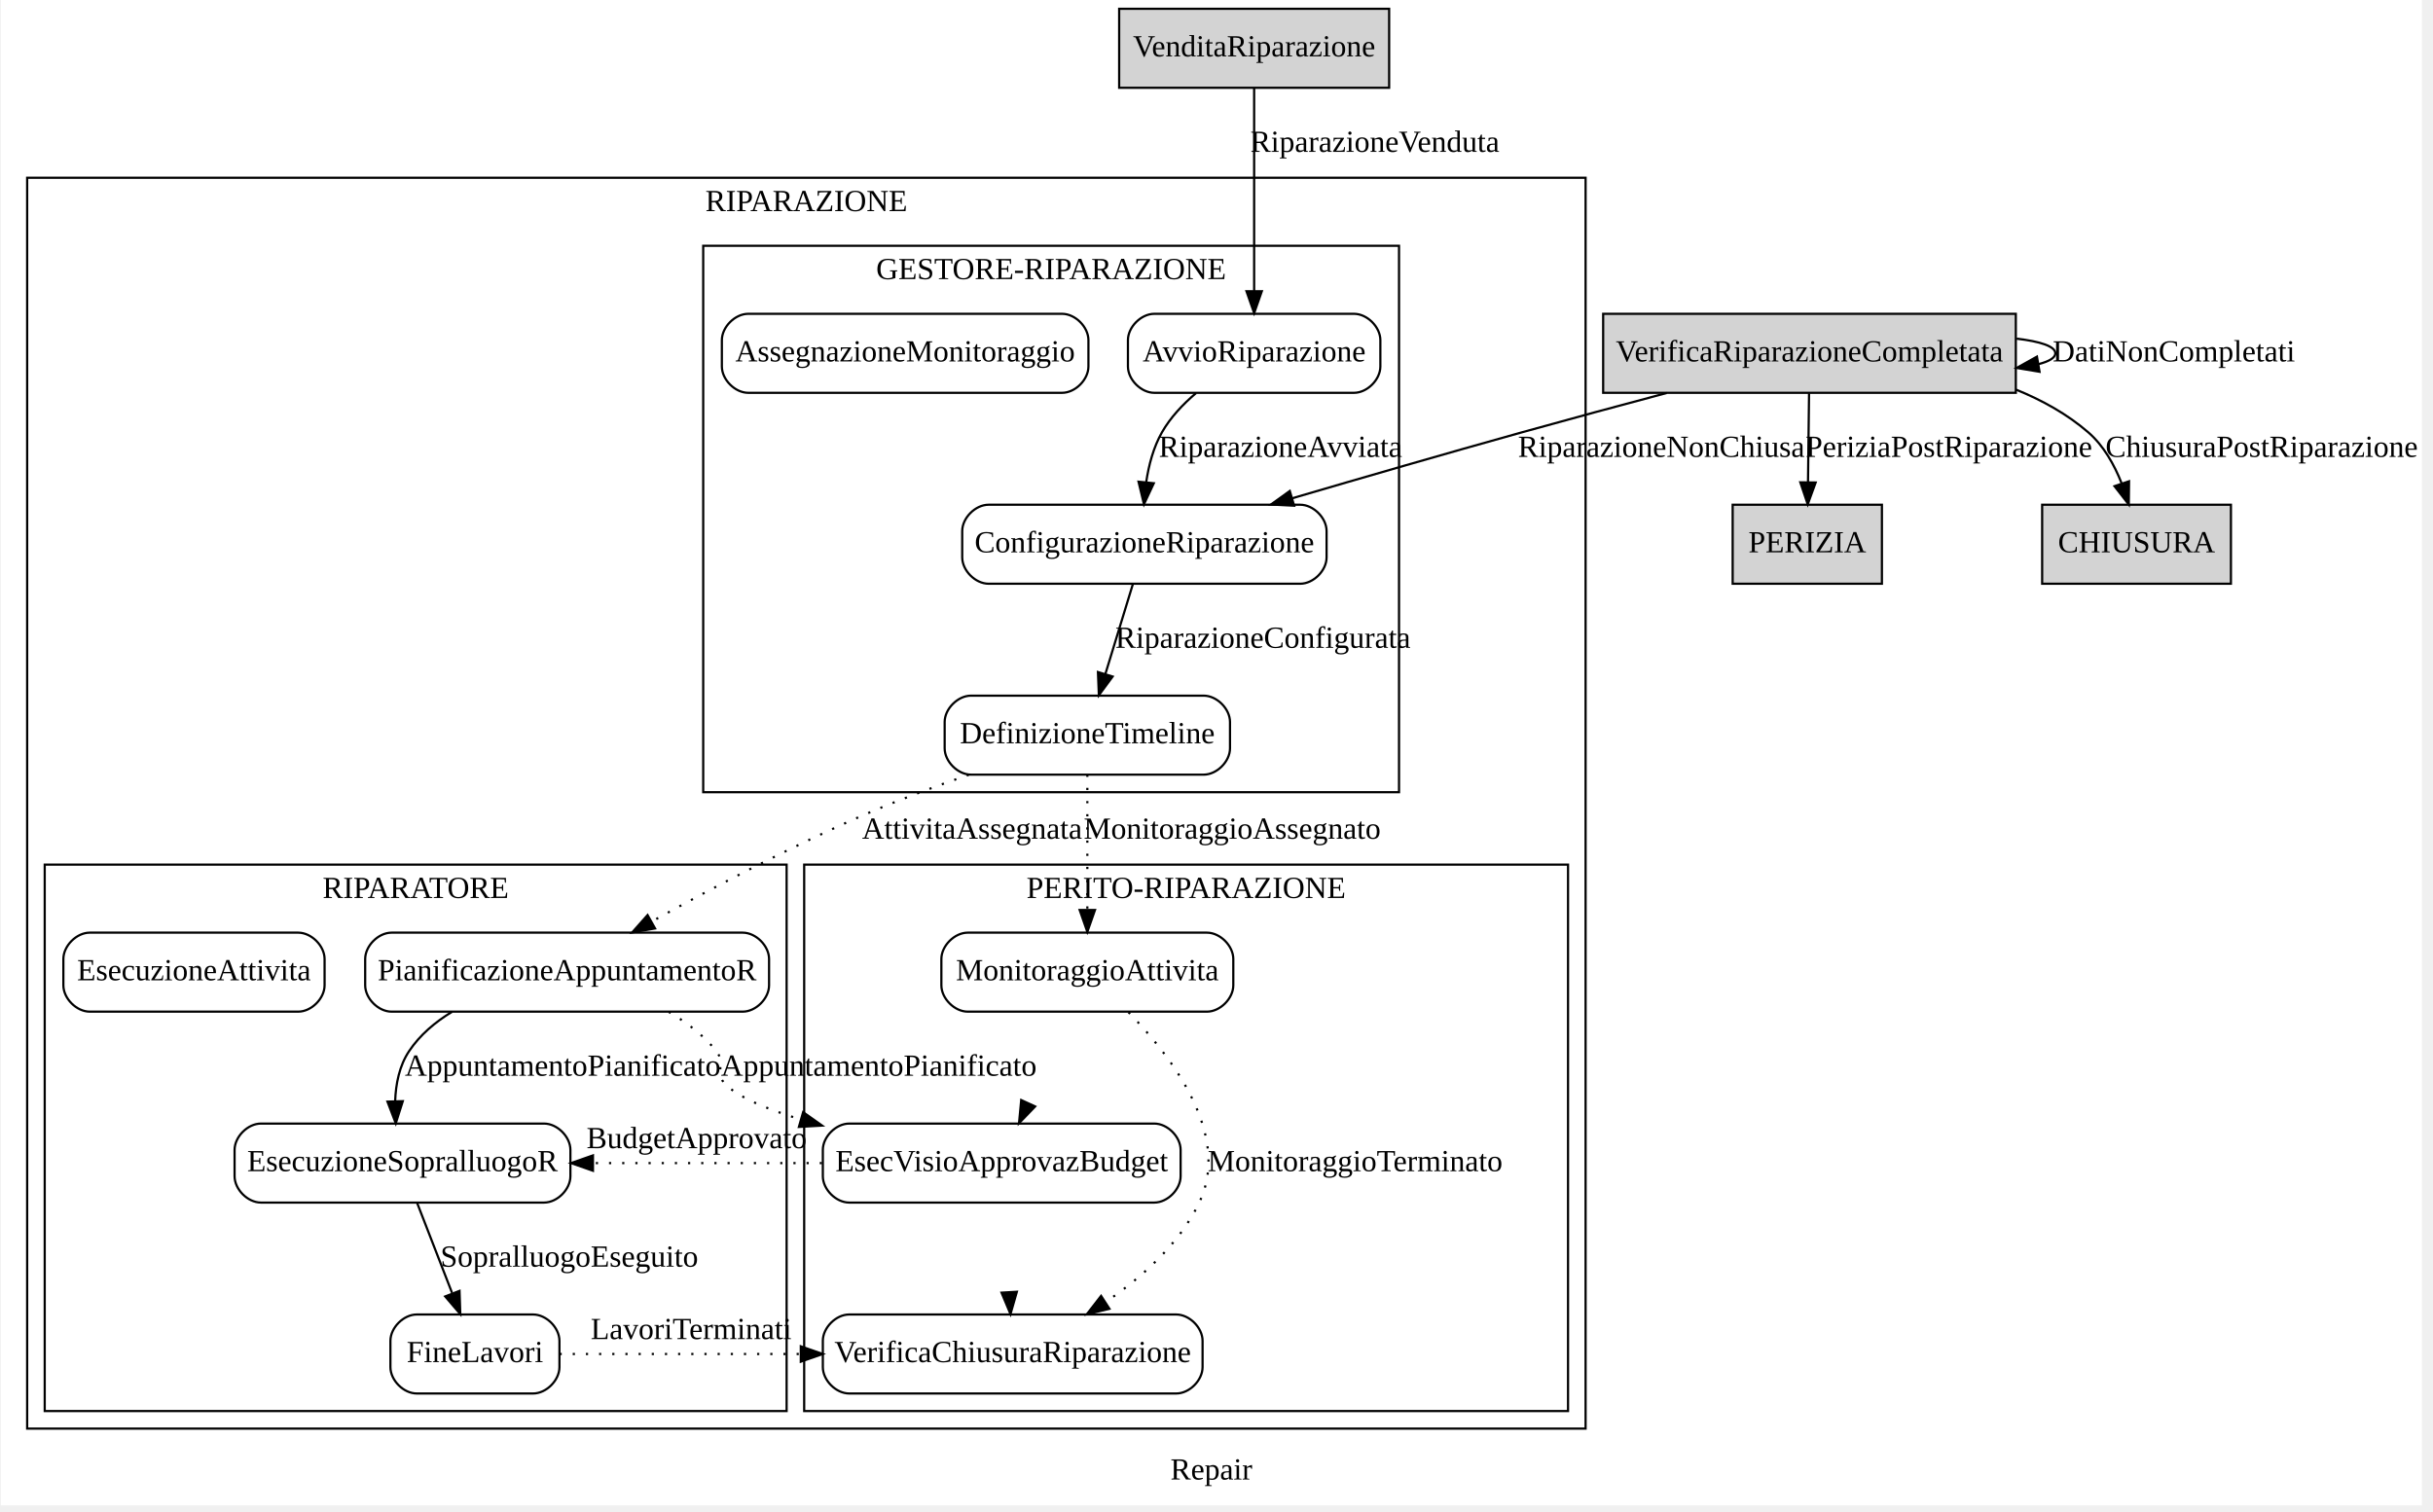
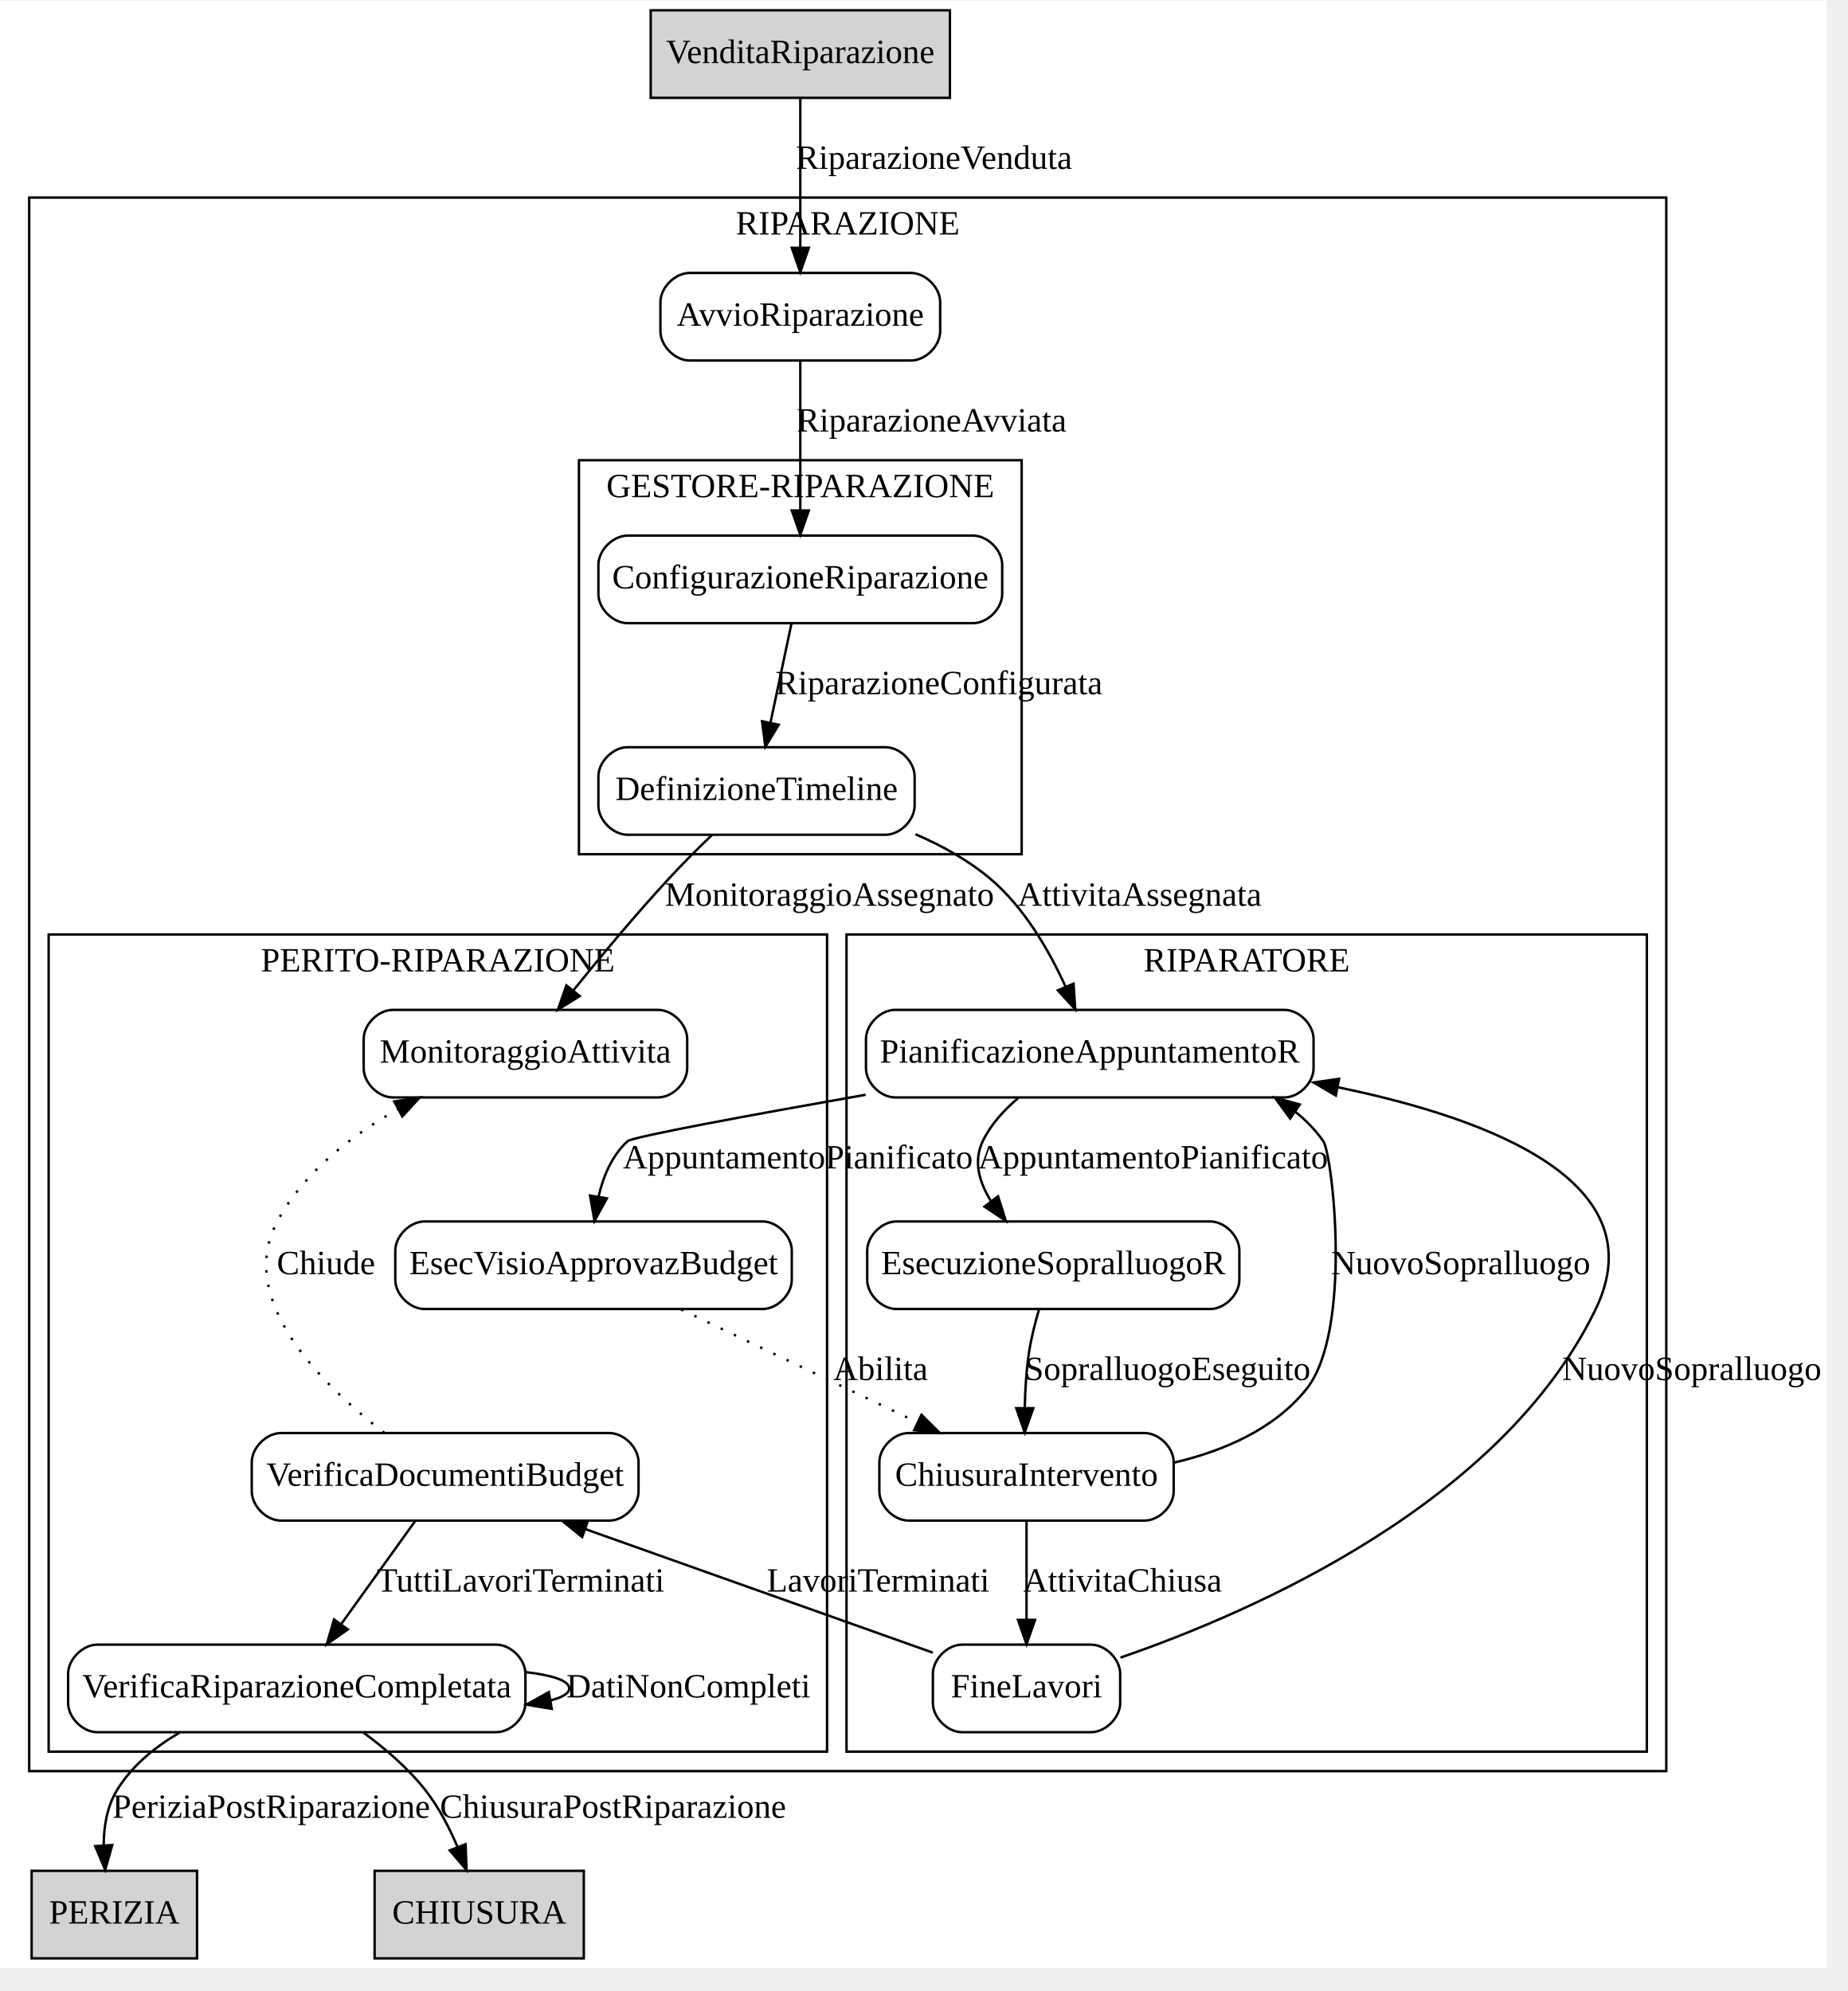
- <svg xmlns="http://www.w3.org/2000/svg" width="576pt" height="358pt" viewBox="0.00 0.00 576.00 358.24">
-   <g id="graph0" class="graph" transform="scale(0.52 0.52) rotate(0) translate(4 682)">
-     <polygon fill="white" stroke="transparent" points="-4,4 -4,-682 1099,-682 1099,4 -4,4" />
-     <text text-anchor="middle" x="547.5" y="-7.8" font-family="Times New Roman,serif" font-size="14.00">Repair</text>
+ <svg xmlns="http://www.w3.org/2000/svg" width="334pt" height="360pt" viewBox="0.00 0.00 334.19 360.00">
+   <g id="graph0" class="graph" transform="scale(0.44 0.44) rotate(0) translate(4 805)">
+     <polygon fill="white" stroke="transparent" points="-4,4 -4,-805 747,-805 747,4 -4,4" />
    <g id="clust1" class="cluster">
-       <polygon fill="none" stroke="black" points="8,-31 8,-601 718,-601 718,-31 8,-31" />
-       <text text-anchor="middle" x="363" y="-585.8" font-family="Times New Roman,serif" font-size="14.00">RIPARAZIONE</text>
+       <polygon fill="none" stroke="black" points="8,-77 8,-724 681,-724 681,-77 8,-77" />
+       <text text-anchor="middle" x="344.5" y="-708.8" font-family="Times New Roman,serif" font-size="14.00">RIPARAZIONE</text>
    </g>
    <g id="clust3" class="cluster">
-       <polygon fill="none" stroke="black" points="316,-321 316,-570 633,-570 633,-321 316,-321" />
-       <text text-anchor="middle" x="474.5" y="-554.8" font-family="Times New Roman,serif" font-size="14.00">GESTORE-RIPARAZIONE</text>
+       <polygon fill="none" stroke="black" points="16,-85 16,-421 336,-421 336,-85 16,-85" />
+       <text text-anchor="middle" x="176" y="-405.8" font-family="Times New Roman,serif" font-size="14.00">PERITO-RIPARAZIONE</text>
+     </g>
+     <g id="clust2" class="cluster">
+       <polygon fill="none" stroke="black" points="234,-454 234,-616 416,-616 416,-454 234,-454" />
+       <text text-anchor="middle" x="325" y="-600.8" font-family="Times New Roman,serif" font-size="14.00">GESTORE-RIPARAZIONE</text>
    </g>
    <g id="clust4" class="cluster">
-       <polygon fill="none" stroke="black" points="362,-39 362,-288 710,-288 710,-39 362,-39" />
-       <text text-anchor="middle" x="536" y="-272.8" font-family="Times New Roman,serif" font-size="14.00">PERITO-RIPARAZIONE</text>
-     </g>
-     <g id="clust2" class="cluster">
-       <polygon fill="none" stroke="black" points="16,-39 16,-288 354,-288 354,-39 16,-39" />
-       <text text-anchor="middle" x="185" y="-272.8" font-family="Times New Roman,serif" font-size="14.00">RIPARATORE</text>
+       <polygon fill="none" stroke="black" points="344,-85 344,-421 673,-421 673,-85 344,-85" />
+       <text text-anchor="middle" x="508.5" y="-405.8" font-family="Times New Roman,serif" font-size="14.00">RIPARATORE</text>
    </g>
    <g id="node1" class="node">
-       <path fill="none" stroke="black" d="M334,-257C334,-257 174,-257 174,-257 168,-257 162,-251 162,-245 162,-245 162,-233 162,-233 162,-227 168,-221 174,-221 174,-221 334,-221 334,-221 340,-221 346,-227 346,-233 346,-233 346,-245 346,-245 346,-251 340,-257 334,-257" />
-       <text text-anchor="middle" x="254" y="-235.3" font-family="Times New Roman,serif" font-size="14.00">PianificazioneAppuntamentoR</text>
+       <path fill="none" stroke="black" d="M396,-585C396,-585 254,-585 254,-585 248,-585 242,-579 242,-573 242,-573 242,-561 242,-561 242,-555 248,-549 254,-549 254,-549 396,-549 396,-549 402,-549 408,-555 408,-561 408,-561 408,-573 408,-573 408,-579 402,-585 396,-585" />
+       <text text-anchor="middle" x="325" y="-563.3" font-family="Times New Roman,serif" font-size="14.00">ConfigurazioneRiparazione</text>
    </g>
    <g id="node2" class="node">
-       <path fill="none" stroke="black" d="M243.5,-170C243.5,-170 114.5,-170 114.5,-170 108.5,-170 102.5,-164 102.5,-158 102.5,-158 102.5,-146 102.5,-146 102.5,-140 108.5,-134 114.5,-134 114.5,-134 243.5,-134 243.5,-134 249.5,-134 255.5,-140 255.5,-146 255.5,-146 255.5,-158 255.5,-158 255.5,-164 249.5,-170 243.5,-170" />
-       <text text-anchor="middle" x="179" y="-148.3" font-family="Times New Roman,serif" font-size="14.00">EsecuzioneSopralluogoR</text>
+       <path fill="none" stroke="black" d="M360,-498C360,-498 254,-498 254,-498 248,-498 242,-492 242,-486 242,-486 242,-474 242,-474 242,-468 248,-462 254,-462 254,-462 360,-462 360,-462 366,-462 372,-468 372,-474 372,-474 372,-486 372,-486 372,-492 366,-498 360,-498" />
+       <text text-anchor="middle" x="307" y="-476.3" font-family="Times New Roman,serif" font-size="14.00">DefinizioneTimeline</text>
+     </g>
+     <g id="edge3" class="edge">
+       <path fill="none" stroke="black" d="M321.36,-548.8C318.89,-537.16 315.59,-521.55 312.77,-508.24" />
+       <polygon fill="black" stroke="black" points="316.13,-507.23 310.64,-498.18 309.28,-508.68 316.13,-507.23" />
+       <text text-anchor="middle" x="382" y="-519.8" font-family="Times New Roman,serif" font-size="14.00">RiparazioneConfigurata</text>
+     </g>
+     <g id="node3" class="node">
+       <path fill="none" stroke="black" d="M266.5,-390C266.5,-390 157.5,-390 157.5,-390 151.5,-390 145.5,-384 145.5,-378 145.5,-378 145.5,-366 145.5,-366 145.5,-360 151.5,-354 157.5,-354 157.5,-354 266.5,-354 266.5,-354 272.5,-354 278.5,-360 278.5,-366 278.5,-366 278.5,-378 278.5,-378 278.5,-384 272.5,-390 266.5,-390" />
+       <text text-anchor="middle" x="212" y="-368.3" font-family="Times New Roman,serif" font-size="14.00">MonitoraggioAttivita</text>
+     </g>
+     <g id="edge4" class="edge">
+       <path fill="none" stroke="black" d="M288.68,-461.92C282.9,-456.33 276.56,-450.02 271,-444 257.39,-429.29 243,-412.01 231.84,-398.18" />
+       <polygon fill="black" stroke="black" points="234.32,-395.68 225.34,-390.07 228.86,-400.06 234.32,-395.68" />
+       <text text-anchor="middle" x="337" y="-432.8" font-family="Times New Roman,serif" font-size="14.00">MonitoraggioAssegnato</text>
+     </g>
+     <g id="node7" class="node">
+       <path fill="none" stroke="black" d="M524,-390C524,-390 364,-390 364,-390 358,-390 352,-384 352,-378 352,-378 352,-366 352,-366 352,-360 358,-354 364,-354 364,-354 524,-354 524,-354 530,-354 536,-360 536,-366 536,-366 536,-378 536,-378 536,-384 530,-390 524,-390" />
+       <text text-anchor="middle" x="444" y="-368.3" font-family="Times New Roman,serif" font-size="14.00">PianificazioneAppuntamentoR</text>
+     </g>
+     <g id="edge5" class="edge">
+       <path fill="none" stroke="black" d="M372.33,-462.22C383.31,-457.5 394.03,-451.53 403,-444 417.04,-432.21 427.33,-414.32 434.09,-399.44" />
+       <polygon fill="black" stroke="black" points="437.33,-400.77 438.03,-390.2 430.89,-398.03 437.33,-400.77" />
+       <text text-anchor="middle" x="464.5" y="-432.8" font-family="Times New Roman,serif" font-size="14.00">AttivitaAssegnata</text>
+     </g>
+     <g id="node4" class="node">
+       <path fill="none" stroke="black" d="M309.5,-303C309.5,-303 170.5,-303 170.5,-303 164.5,-303 158.5,-297 158.5,-291 158.5,-291 158.5,-279 158.5,-279 158.5,-273 164.5,-267 170.5,-267 170.5,-267 309.5,-267 309.5,-267 315.5,-267 321.5,-273 321.5,-279 321.5,-279 321.5,-291 321.5,-291 321.5,-297 315.5,-303 309.5,-303" />
+       <text text-anchor="middle" x="240" y="-281.3" font-family="Times New Roman,serif" font-size="14.00">EsecVisioApprovazBudget</text>
+     </g>
+     <g id="edge6" class="edge">
+ </g>
+     <g id="node5" class="node">
+       <path fill="none" stroke="black" d="M246.5,-216C246.5,-216 111.5,-216 111.5,-216 105.5,-216 99.5,-210 99.5,-204 99.5,-204 99.5,-192 99.5,-192 99.5,-186 105.5,-180 111.5,-180 111.5,-180 246.5,-180 246.5,-180 252.5,-180 258.5,-186 258.5,-192 258.5,-192 258.5,-204 258.5,-204 258.5,-210 252.5,-216 246.5,-216" />
+       <text text-anchor="middle" x="179" y="-194.3" font-family="Times New Roman,serif" font-size="14.00">VerificaDocumentiBudget</text>
+     </g>
+     <g id="edge7" class="edge">
+ </g>
+     <g id="node9" class="node">
+       <path fill="none" stroke="black" d="M466.5,-216C466.5,-216 369.5,-216 369.5,-216 363.5,-216 357.5,-210 357.5,-204 357.5,-204 357.5,-192 357.5,-192 357.5,-186 363.5,-180 369.5,-180 369.5,-180 466.5,-180 466.5,-180 472.5,-180 478.5,-186 478.5,-192 478.5,-192 478.5,-204 478.5,-204 478.5,-210 472.5,-216 466.5,-216" />
+       <text text-anchor="middle" x="418" y="-194.3" font-family="Times New Roman,serif" font-size="14.00">ChiusuraIntervento</text>
+     </g>
+     <g id="edge8" class="edge">
+       <path fill="none" stroke="black" stroke-dasharray="1,5" d="M276.02,-266.8C303.98,-253.45 342.9,-234.86 372.93,-220.52" />
+       <polygon fill="black" stroke="black" points="374.82,-223.5 382.34,-216.03 371.8,-217.18 374.82,-223.5" />
+       <text text-anchor="middle" x="358" y="-237.8" font-family="Times New Roman,serif" font-size="14.00">Abilita</text>
+     </g>
+     <g id="edge9" class="edge">
+       <path fill="none" stroke="black" stroke-dasharray="1,5" d="M154.06,-216.04C127.91,-236.15 92.82,-270.91 110,-303 120.75,-323.09 140.34,-338.26 159.51,-349.13" />
+       <polygon fill="black" stroke="black" points="158.07,-352.33 168.54,-353.97 161.38,-346.16 158.07,-352.33" />
+       <text text-anchor="middle" x="130" y="-281.3" font-family="Times New Roman,serif" font-size="14.00">Chiude</text>
+     </g>
+     <g id="node6" class="node">
+       <path fill="none" stroke="black" d="M200,-129C200,-129 36,-129 36,-129 30,-129 24,-123 24,-117 24,-117 24,-105 24,-105 24,-99 30,-93 36,-93 36,-93 200,-93 200,-93 206,-93 212,-99 212,-105 212,-105 212,-117 212,-117 212,-123 206,-129 200,-129" />
+       <text text-anchor="middle" x="118" y="-107.3" font-family="Times New Roman,serif" font-size="14.00">VerificaRiparazioneCompletata</text>
+     </g>
+     <g id="edge10" class="edge">
+       <path fill="none" stroke="black" d="M166.66,-179.8C157.97,-167.7 146.21,-151.3 136.42,-137.67" />
+       <polygon fill="black" stroke="black" points="139,-135.26 130.33,-129.18 133.31,-139.34 139,-135.26" />
+       <text text-anchor="middle" x="210" y="-150.8" font-family="Times New Roman,serif" font-size="14.00">TuttiLavoriTerminati</text>
    </g>
    <g id="edge11" class="edge">
-       <path fill="none" stroke="black" d="M201.59,-220.95C193.91,-216.28 186.94,-210.4 182,-203 177.57,-196.36 175.92,-188.06 175.65,-180.14" />
-       <polygon fill="black" stroke="black" points="179.14,-180.21 175.94,-170.11 172.15,-180 179.14,-180.21" />
-       <text text-anchor="middle" x="252" y="-191.8" font-family="Times New Roman,serif" font-size="14.00">AppuntamentoPianificato</text>
+       <path fill="none" stroke="black" d="M212.37,-117.67C223.07,-116.42 230,-114.2 230,-111 230,-108.95 227.16,-107.3 222.3,-106.05" />
+       <polygon fill="black" stroke="black" points="222.82,-102.59 212.37,-104.33 221.63,-109.49 222.82,-102.59" />
+       <text text-anchor="middle" x="279" y="-107.3" font-family="Times New Roman,serif" font-size="14.00">DatiNonCompleti</text>
+     </g>
+     <g id="node13" class="node">
+       <polygon fill="lightgrey" stroke="black" points="77,-36 9,-36 9,0 77,0 77,-36" />
+       <text text-anchor="middle" x="43" y="-14.3" font-family="Times New Roman,serif" font-size="14.00">PERIZIA</text>
+     </g>
+     <g id="edge12" class="edge">
+       <path fill="none" stroke="black" d="M69.76,-92.78C59.57,-86.84 50.07,-79.06 44,-69 39.99,-62.35 38.66,-54.25 38.63,-46.53" />
+       <polygon fill="black" stroke="black" points="42.13,-46.59 39.25,-36.39 35.14,-46.15 42.13,-46.59" />
+       <text text-anchor="middle" x="107.5" y="-57.8" font-family="Times New Roman,serif" font-size="14.00">PeriziaPostRiparazione</text>
+     </g>
+     <g id="node14" class="node">
+       <polygon fill="lightgrey" stroke="black" points="236,-36 150,-36 150,0 236,0 236,-36" />
+       <text text-anchor="middle" x="193" y="-14.3" font-family="Times New Roman,serif" font-size="14.00">CHIUSURA</text>
+     </g>
+     <g id="edge13" class="edge">
+       <path fill="none" stroke="black" d="M145.35,-92.89C154.37,-86.26 163.91,-78.07 171,-69 176.4,-62.09 180.77,-53.66 184.14,-45.7" />
+       <polygon fill="black" stroke="black" points="187.41,-46.94 187.78,-36.35 180.89,-44.41 187.41,-46.94" />
+       <text text-anchor="middle" x="248" y="-57.8" font-family="Times New Roman,serif" font-size="14.00">ChiusuraPostRiparazione</text>
+     </g>
+     <g id="edge14" class="edge">
+       <path fill="none" stroke="black" d="M351.86,-355.1C304.41,-346.73 256,-337.83 254,-336 247.56,-330.12 243.99,-321.55 242.04,-313.16" />
+       <polygon fill="black" stroke="black" points="245.48,-312.5 240.38,-303.21 238.57,-313.65 245.48,-312.5" />
+       <text text-anchor="middle" x="324" y="-324.8" font-family="Times New Roman,serif" font-size="14.00">AppuntamentoPianificato</text>
+     </g>
+     <g id="node8" class="node">
+       <path fill="none" stroke="black" d="M493.5,-303C493.5,-303 364.5,-303 364.5,-303 358.5,-303 352.5,-297 352.5,-291 352.5,-291 352.5,-279 352.5,-279 352.5,-273 358.5,-267 364.5,-267 364.5,-267 493.5,-267 493.5,-267 499.5,-267 505.5,-273 505.5,-279 505.5,-279 505.5,-291 505.5,-291 505.5,-297 499.5,-303 493.5,-303" />
+       <text text-anchor="middle" x="429" y="-281.3" font-family="Times New Roman,serif" font-size="14.00">EsecuzioneSopralluogoR</text>
+     </g>
+     <g id="edge15" class="edge">
+       <path fill="none" stroke="black" d="M414.56,-353.71C408.68,-348.79 403.31,-342.86 400,-336 396.03,-327.77 398.55,-319.07 403.45,-311.27" />
+       <polygon fill="black" stroke="black" points="406.29,-313.33 409.51,-303.23 400.7,-309.11 406.29,-313.33" />
+       <text text-anchor="middle" x="470" y="-324.8" font-family="Times New Roman,serif" font-size="14.00">AppuntamentoPianificato</text>
+     </g>
+     <g id="edge16" class="edge">
+       <path fill="none" stroke="black" d="M423.12,-266.75C421.47,-261.15 419.88,-254.87 419,-249 417.91,-241.73 417.43,-233.8 417.28,-226.44" />
+       <polygon fill="black" stroke="black" points="420.78,-226.21 417.25,-216.22 413.78,-226.22 420.78,-226.21" />
+       <text text-anchor="middle" x="476" y="-237.8" font-family="Times New Roman,serif" font-size="14.00">SopralluogoEseguito</text>
+     </g>
+     <g id="edge17" class="edge">
+       <path fill="none" stroke="black" d="M478.59,-203.83C498.89,-208.58 519.72,-217.5 533,-234 552.22,-257.87 543.73,-330.67 540,-336 536.76,-340.63 532.83,-344.65 528.45,-348.15" />
+       <polygon fill="black" stroke="black" points="526.37,-345.33 520.11,-353.87 530.33,-351.1 526.37,-345.33" />
+       <text text-anchor="middle" x="596.5" y="-281.3" font-family="Times New Roman,serif" font-size="14.00">NuovoSopralluogo</text>
    </g>
    <g id="node10" class="node">
-       <path fill="none" stroke="black" d="M521.5,-170C521.5,-170 382.5,-170 382.5,-170 376.5,-170 370.5,-164 370.5,-158 370.5,-158 370.5,-146 370.5,-146 370.5,-140 376.5,-134 382.5,-134 382.5,-134 521.5,-134 521.5,-134 527.5,-134 533.5,-140 533.5,-146 533.5,-146 533.5,-158 533.5,-158 533.5,-164 527.5,-170 521.5,-170" />
-       <text text-anchor="middle" x="452" y="-148.3" font-family="Times New Roman,serif" font-size="14.00">EsecVisioApprovazBudget</text>
+       <path fill="none" stroke="black" d="M444.5,-129C444.5,-129 391.5,-129 391.5,-129 385.5,-129 379.5,-123 379.5,-117 379.5,-117 379.5,-105 379.5,-105 379.5,-99 385.5,-93 391.5,-93 391.5,-93 444.5,-93 444.5,-93 450.5,-93 456.5,-99 456.5,-105 456.5,-105 456.5,-117 456.5,-117 456.5,-123 450.5,-129 444.5,-129" />
+       <text text-anchor="middle" x="418" y="-107.3" font-family="Times New Roman,serif" font-size="14.00">FineLavori</text>
    </g>
-     <g id="edge10" class="edge">
-       <path fill="none" stroke="black" stroke-dasharray="1,5" d="M300.3,-220.88C308.44,-216.14 316.17,-210.24 322,-203 326.33,-197.63 321.15,-192.9 326,-188 331.89,-182.05 344.83,-176.63 360.27,-171.92" />
-       <polygon fill="black" stroke="black" points="361.52,-175.2 370.17,-169.08 359.59,-168.47 361.52,-175.2" />
-       <text text-anchor="middle" x="396" y="-191.8" font-family="Times New Roman,serif" font-size="14.00">AppuntamentoPianificato</text>
+     <g id="edge18" class="edge">
+       <path fill="none" stroke="black" d="M418,-179.8C418,-168.16 418,-152.55 418,-139.24" />
+       <polygon fill="black" stroke="black" points="421.5,-139.18 418,-129.18 414.5,-139.18 421.5,-139.18" />
+       <text text-anchor="middle" x="457.5" y="-150.8" font-family="Times New Roman,serif" font-size="14.00">AttivitaChiusa</text>
    </g>
-     <g id="node4" class="node">
-       <path fill="none" stroke="black" d="M238.5,-83C238.5,-83 185.5,-83 185.5,-83 179.5,-83 173.5,-77 173.5,-71 173.5,-71 173.5,-59 173.5,-59 173.5,-53 179.5,-47 185.5,-47 185.5,-47 238.5,-47 238.5,-47 244.5,-47 250.5,-53 250.5,-59 250.5,-59 250.5,-71 250.5,-71 250.5,-77 244.5,-83 238.5,-83" />
-       <text text-anchor="middle" x="212" y="-61.3" font-family="Times New Roman,serif" font-size="14.00">FineLavori</text>
+     <g id="edge19" class="edge">
+       <path fill="none" stroke="black" d="M379.45,-125.71C340.8,-139.45 280.84,-160.78 236.56,-176.53" />
+       <polygon fill="black" stroke="black" points="235.33,-173.25 227.08,-179.9 237.67,-179.85 235.33,-173.25" />
+       <text text-anchor="middle" x="357" y="-150.8" font-family="Times New Roman,serif" font-size="14.00">LavoriTerminati</text>
    </g>
-     <g id="edge12" class="edge">
-       <path fill="none" stroke="black" d="M185.68,-133.8C190.24,-122.05 196.38,-106.24 201.58,-92.84" />
-       <polygon fill="black" stroke="black" points="204.98,-93.76 205.33,-83.18 198.45,-91.23 204.98,-93.76" />
-       <text text-anchor="middle" x="255" y="-104.8" font-family="Times New Roman,serif" font-size="14.00">SopralluogoEseguito</text>
-     </g>
-     <g id="node3" class="node">
-       <path fill="none" stroke="black" d="M131.5,-257C131.5,-257 36.5,-257 36.5,-257 30.5,-257 24.5,-251 24.5,-245 24.5,-245 24.5,-233 24.5,-233 24.5,-227 30.5,-221 36.5,-221 36.5,-221 131.5,-221 131.5,-221 137.5,-221 143.5,-227 143.5,-233 143.5,-233 143.5,-245 143.5,-245 143.5,-251 137.5,-257 131.5,-257" />
-       <text text-anchor="middle" x="84" y="-235.3" font-family="Times New Roman,serif" font-size="14.00">EsecuzioneAttivita</text>
+     <g id="edge20" class="edge">
+       <path fill="none" stroke="black" d="M456.61,-123.66C512.56,-142.97 613.66,-187.57 652,-267 676.91,-318.62 610.23,-344.97 545.88,-358.2" />
+       <polygon fill="black" stroke="black" points="545.14,-354.78 536,-360.14 546.49,-361.65 545.14,-354.78" />
+       <text text-anchor="middle" x="691.5" y="-237.8" font-family="Times New Roman,serif" font-size="14.00">NuovoSopralluogo</text>
    </g>
    <g id="node11" class="node">
-       <path fill="none" stroke="black" d="M531.5,-83C531.5,-83 382.5,-83 382.5,-83 376.5,-83 370.5,-77 370.5,-71 370.5,-71 370.5,-59 370.5,-59 370.5,-53 376.5,-47 382.5,-47 382.5,-47 531.5,-47 531.5,-47 537.5,-47 543.5,-53 543.5,-59 543.5,-59 543.5,-71 543.5,-71 543.5,-77 537.5,-83 531.5,-83" />
-       <text text-anchor="middle" x="457" y="-61.3" font-family="Times New Roman,serif" font-size="14.00">VerificaChiusuraRiparazione</text>
-     </g>
-     <g id="edge13" class="edge">
-       <path fill="none" stroke="black" stroke-dasharray="1,5" d="M250.55,-65C279.99,-65 321.9,-65 360.27,-65" />
-       <polygon fill="black" stroke="black" points="360.46,-68.5 370.46,-65 360.46,-61.5 360.46,-68.5" />
-       <text text-anchor="middle" x="310.5" y="-71.8" font-family="Times New Roman,serif" font-size="14.00">LavoriTerminati</text>
-     </g>
-     <g id="node5" class="node">
-       <path fill="none" stroke="black" d="M612.5,-539C612.5,-539 521.5,-539 521.5,-539 515.5,-539 509.5,-533 509.5,-527 509.5,-527 509.5,-515 509.5,-515 509.5,-509 515.5,-503 521.5,-503 521.5,-503 612.5,-503 612.5,-503 618.5,-503 624.5,-509 624.5,-515 624.5,-515 624.5,-527 624.5,-527 624.5,-533 618.5,-539 612.5,-539" />
-       <text text-anchor="middle" x="567" y="-517.3" font-family="Times New Roman,serif" font-size="14.00">AvvioRiparazione</text>
-     </g>
-     <g id="node6" class="node">
-       <path fill="none" stroke="black" d="M588,-452C588,-452 446,-452 446,-452 440,-452 434,-446 434,-440 434,-440 434,-428 434,-428 434,-422 440,-416 446,-416 446,-416 588,-416 588,-416 594,-416 600,-422 600,-428 600,-428 600,-440 600,-440 600,-446 594,-452 588,-452" />
-       <text text-anchor="middle" x="517" y="-430.3" font-family="Times New Roman,serif" font-size="14.00">ConfigurazioneRiparazione</text>
+       <path fill="none" stroke="black" d="M370.5,-693C370.5,-693 279.5,-693 279.5,-693 273.5,-693 267.5,-687 267.5,-681 267.5,-681 267.5,-669 267.5,-669 267.5,-663 273.5,-657 279.5,-657 279.5,-657 370.5,-657 370.5,-657 376.5,-657 382.5,-663 382.5,-669 382.5,-669 382.5,-681 382.5,-681 382.5,-687 376.5,-693 370.5,-693" />
+       <text text-anchor="middle" x="325" y="-671.3" font-family="Times New Roman,serif" font-size="14.00">AvvioRiparazione</text>
    </g>
    <g id="edge2" class="edge">
-       <path fill="none" stroke="black" d="M540.5,-502.85C534.54,-497.79 528.85,-491.76 525,-485 521.11,-478.17 518.97,-470.02 517.82,-462.29" />
-       <polygon fill="black" stroke="black" points="521.28,-461.79 516.8,-452.2 514.32,-462.5 521.28,-461.79" />
-       <text text-anchor="middle" x="579" y="-473.8" font-family="Times New Roman,serif" font-size="14.00">RiparazioneAvviata</text>
-     </g>
-     <g id="node7" class="node">
-       <path fill="none" stroke="black" d="M544,-365C544,-365 438,-365 438,-365 432,-365 426,-359 426,-353 426,-353 426,-341 426,-341 426,-335 432,-329 438,-329 438,-329 544,-329 544,-329 550,-329 556,-335 556,-341 556,-341 556,-353 556,-353 556,-359 550,-365 544,-365" />
-       <text text-anchor="middle" x="491" y="-343.3" font-family="Times New Roman,serif" font-size="14.00">DefinizioneTimeline</text>
-     </g>
-     <g id="edge3" class="edge">
-       <path fill="none" stroke="black" d="M511.74,-415.8C508.14,-404.05 503.31,-388.24 499.21,-374.84" />
-       <polygon fill="black" stroke="black" points="502.53,-373.71 496.25,-365.18 495.83,-375.76 502.53,-373.71" />
-       <text text-anchor="middle" x="571" y="-386.8" font-family="Times New Roman,serif" font-size="14.00">RiparazioneConfigurata</text>
-     </g>
-     <g id="edge5" class="edge">
-       <path fill="none" stroke="black" stroke-dasharray="1,5" d="M436.97,-328.92C421.61,-323.63 404.99,-317.47 390,-311 356.31,-296.46 319.5,-277.01 292.68,-262.14" />
-       <polygon fill="black" stroke="black" points="294.07,-258.91 283.63,-257.09 290.65,-265.02 294.07,-258.91" />
-       <text text-anchor="middle" x="438.5" y="-299.8" font-family="Times New Roman,serif" font-size="14.00">AttivitaAssegnata</text>
-     </g>
-     <g id="node9" class="node">
-       <path fill="none" stroke="black" d="M545.5,-257C545.5,-257 436.5,-257 436.5,-257 430.5,-257 424.5,-251 424.5,-245 424.5,-245 424.5,-233 424.5,-233 424.5,-227 430.5,-221 436.5,-221 436.5,-221 545.5,-221 545.5,-221 551.5,-221 557.5,-227 557.5,-233 557.5,-233 557.5,-245 557.5,-245 557.5,-251 551.5,-257 545.5,-257" />
-       <text text-anchor="middle" x="491" y="-235.3" font-family="Times New Roman,serif" font-size="14.00">MonitoraggioAttivita</text>
-     </g>
-     <g id="edge4" class="edge">
-       <path fill="none" stroke="black" stroke-dasharray="1,5" d="M491,-328.97C491,-312.38 491,-286.88 491,-267.43" />
-       <polygon fill="black" stroke="black" points="494.5,-267.34 491,-257.34 487.5,-267.34 494.5,-267.34" />
-       <text text-anchor="middle" x="557" y="-299.8" font-family="Times New Roman,serif" font-size="14.00">MonitoraggioAssegnato</text>
-     </g>
-     <g id="node8" class="node">
-       <path fill="none" stroke="black" d="M479.5,-539C479.5,-539 336.5,-539 336.5,-539 330.5,-539 324.5,-533 324.5,-527 324.5,-527 324.5,-515 324.5,-515 324.5,-509 330.5,-503 336.5,-503 336.5,-503 479.5,-503 479.5,-503 485.5,-503 491.5,-509 491.5,-515 491.5,-515 491.5,-527 491.5,-527 491.5,-533 485.5,-539 479.5,-539" />
-       <text text-anchor="middle" x="408" y="-517.3" font-family="Times New Roman,serif" font-size="14.00">AssegnazioneMonitoraggio</text>
-     </g>
-     <g id="edge6" class="edge">
-       <polygon fill="black" stroke="black" points="467.23,-177.8 459.88,-170.18 460.87,-180.72 467.23,-177.8" />
-     </g>
-     <g id="edge7" class="edge">
-       <path fill="none" stroke="black" stroke-dasharray="1,5" d="M509.77,-220.74C529.78,-200.14 556.72,-164.63 542,-134 532.94,-115.14 515.82,-99.88 499.3,-88.63" />
-       <polygon fill="black" stroke="black" points="501.07,-85.6 490.77,-83.11 497.27,-91.48 501.07,-85.6" />
-       <text text-anchor="middle" x="613" y="-148.3" font-family="Times New Roman,serif" font-size="14.00">MonitoraggioTerminato</text>
-     </g>
-     <g id="edge9" class="edge">
-       <path fill="none" stroke="black" stroke-dasharray="1,5" d="M370.08,-152C337.22,-152 299.31,-152 265.96,-152" />
-       <polygon fill="black" stroke="black" points="265.77,-148.5 255.77,-152 265.77,-155.5 265.77,-148.5" />
-       <text text-anchor="middle" x="313" y="-158.8" font-family="Times New Roman,serif" font-size="14.00">BudgetApprovato</text>
-     </g>
-     <g id="edge8" class="edge">
-       <polygon fill="black" stroke="black" points="458.9,-93.36 455.99,-83.18 451.91,-92.95 458.9,-93.36" />
+       <path fill="none" stroke="black" d="M325,-656.97C325,-640.38 325,-614.88 325,-595.43" />
+       <polygon fill="black" stroke="black" points="328.5,-595.34 325,-585.34 321.5,-595.34 328.5,-595.34" />
+       <text text-anchor="middle" x="379" y="-627.8" font-family="Times New Roman,serif" font-size="14.00">RiparazioneAvviata</text>
    </g>
    <g id="node12" class="node">
-       <polygon fill="lightgrey" stroke="black" points="628.5,-678 505.5,-678 505.5,-642 628.5,-642 628.5,-678" />
-       <text text-anchor="middle" x="567" y="-656.3" font-family="Times New Roman,serif" font-size="14.00">VenditaRiparazione</text>
+       <polygon fill="lightgrey" stroke="black" points="386.5,-801 263.5,-801 263.5,-765 386.5,-765 386.5,-801" />
+       <text text-anchor="middle" x="325" y="-779.3" font-family="Times New Roman,serif" font-size="14.00">VenditaRiparazione</text>
    </g>
    <g id="edge1" class="edge">
-       <path fill="none" stroke="black" d="M567,-641.93C567,-618.75 567,-577.06 567,-549.46" />
-       <polygon fill="black" stroke="black" points="570.5,-549.29 567,-539.29 563.5,-549.29 570.5,-549.29" />
-       <text text-anchor="middle" x="622" y="-612.8" font-family="Times New Roman,serif" font-size="14.00">RiparazioneVenduta</text>
-     </g>
-     <g id="node13" class="node">
-       <polygon fill="lightgrey" stroke="black" points="914,-539 726,-539 726,-503 914,-503 914,-539" />
-       <text text-anchor="middle" x="820" y="-517.3" font-family="Times New Roman,serif" font-size="14.00">VerificaRiparazioneCompletata</text>
-     </g>
-     <g id="edge14" class="edge">
-       <path fill="none" stroke="black" d="M754.96,-502.92C733.89,-497.31 710.43,-490.98 689,-485 654.39,-475.35 615.98,-464.22 584.26,-454.92" />
-       <polygon fill="black" stroke="black" points="585.22,-451.55 574.64,-452.1 583.24,-458.27 585.22,-451.55" />
-       <text text-anchor="middle" x="752.5" y="-473.8" font-family="Times New Roman,serif" font-size="14.00">RiparazioneNonChiusa</text>
-     </g>
-     <g id="edge15" class="edge">
-       <path fill="none" stroke="black" d="M914.37,-527.67C925.07,-526.42 932,-524.2 932,-521 932,-518.95 929.16,-517.3 924.3,-516.05" />
-       <polygon fill="black" stroke="black" points="924.82,-512.59 914.37,-514.33 923.63,-519.49 924.82,-512.59" />
-       <text text-anchor="middle" x="986" y="-517.3" font-family="Times New Roman,serif" font-size="14.00">DatiNonCompletati</text>
-     </g>
-     <g id="node14" class="node">
-       <polygon fill="lightgrey" stroke="black" points="853,-452 785,-452 785,-416 853,-416 853,-452" />
-       <text text-anchor="middle" x="819" y="-430.3" font-family="Times New Roman,serif" font-size="14.00">PERIZIA</text>
-     </g>
-     <g id="edge16" class="edge">
-       <path fill="none" stroke="black" d="M819.8,-502.8C819.66,-491.16 819.48,-475.55 819.32,-462.24" />
-       <polygon fill="black" stroke="black" points="822.82,-462.13 819.2,-452.18 815.82,-462.22 822.82,-462.13" />
-       <text text-anchor="middle" x="883.5" y="-473.8" font-family="Times New Roman,serif" font-size="14.00">PeriziaPostRiparazione</text>
-     </g>
-     <g id="node15" class="node">
-       <polygon fill="lightgrey" stroke="black" points="1012,-452 926,-452 926,-416 1012,-416 1012,-452" />
-       <text text-anchor="middle" x="969" y="-430.3" font-family="Times New Roman,serif" font-size="14.00">CHIUSURA</text>
-     </g>
-     <g id="edge17" class="edge">
-       <path fill="none" stroke="black" d="M914.01,-504.49C925.99,-499.64 937.4,-493.3 947,-485 954.01,-478.94 958.88,-470.22 962.21,-461.75" />
-       <polygon fill="black" stroke="black" points="965.59,-462.69 965.46,-452.1 958.96,-460.46 965.59,-462.69" />
-       <text text-anchor="middle" x="1026" y="-473.8" font-family="Times New Roman,serif" font-size="14.00">ChiusuraPostRiparazione</text>
+       <path fill="none" stroke="black" d="M325,-764.97C325,-748.38 325,-722.88 325,-703.43" />
+       <polygon fill="black" stroke="black" points="328.5,-703.34 325,-693.34 321.5,-703.34 328.5,-703.34" />
+       <text text-anchor="middle" x="380" y="-735.8" font-family="Times New Roman,serif" font-size="14.00">RiparazioneVenduta</text>
    </g>
  </g>
</svg>
